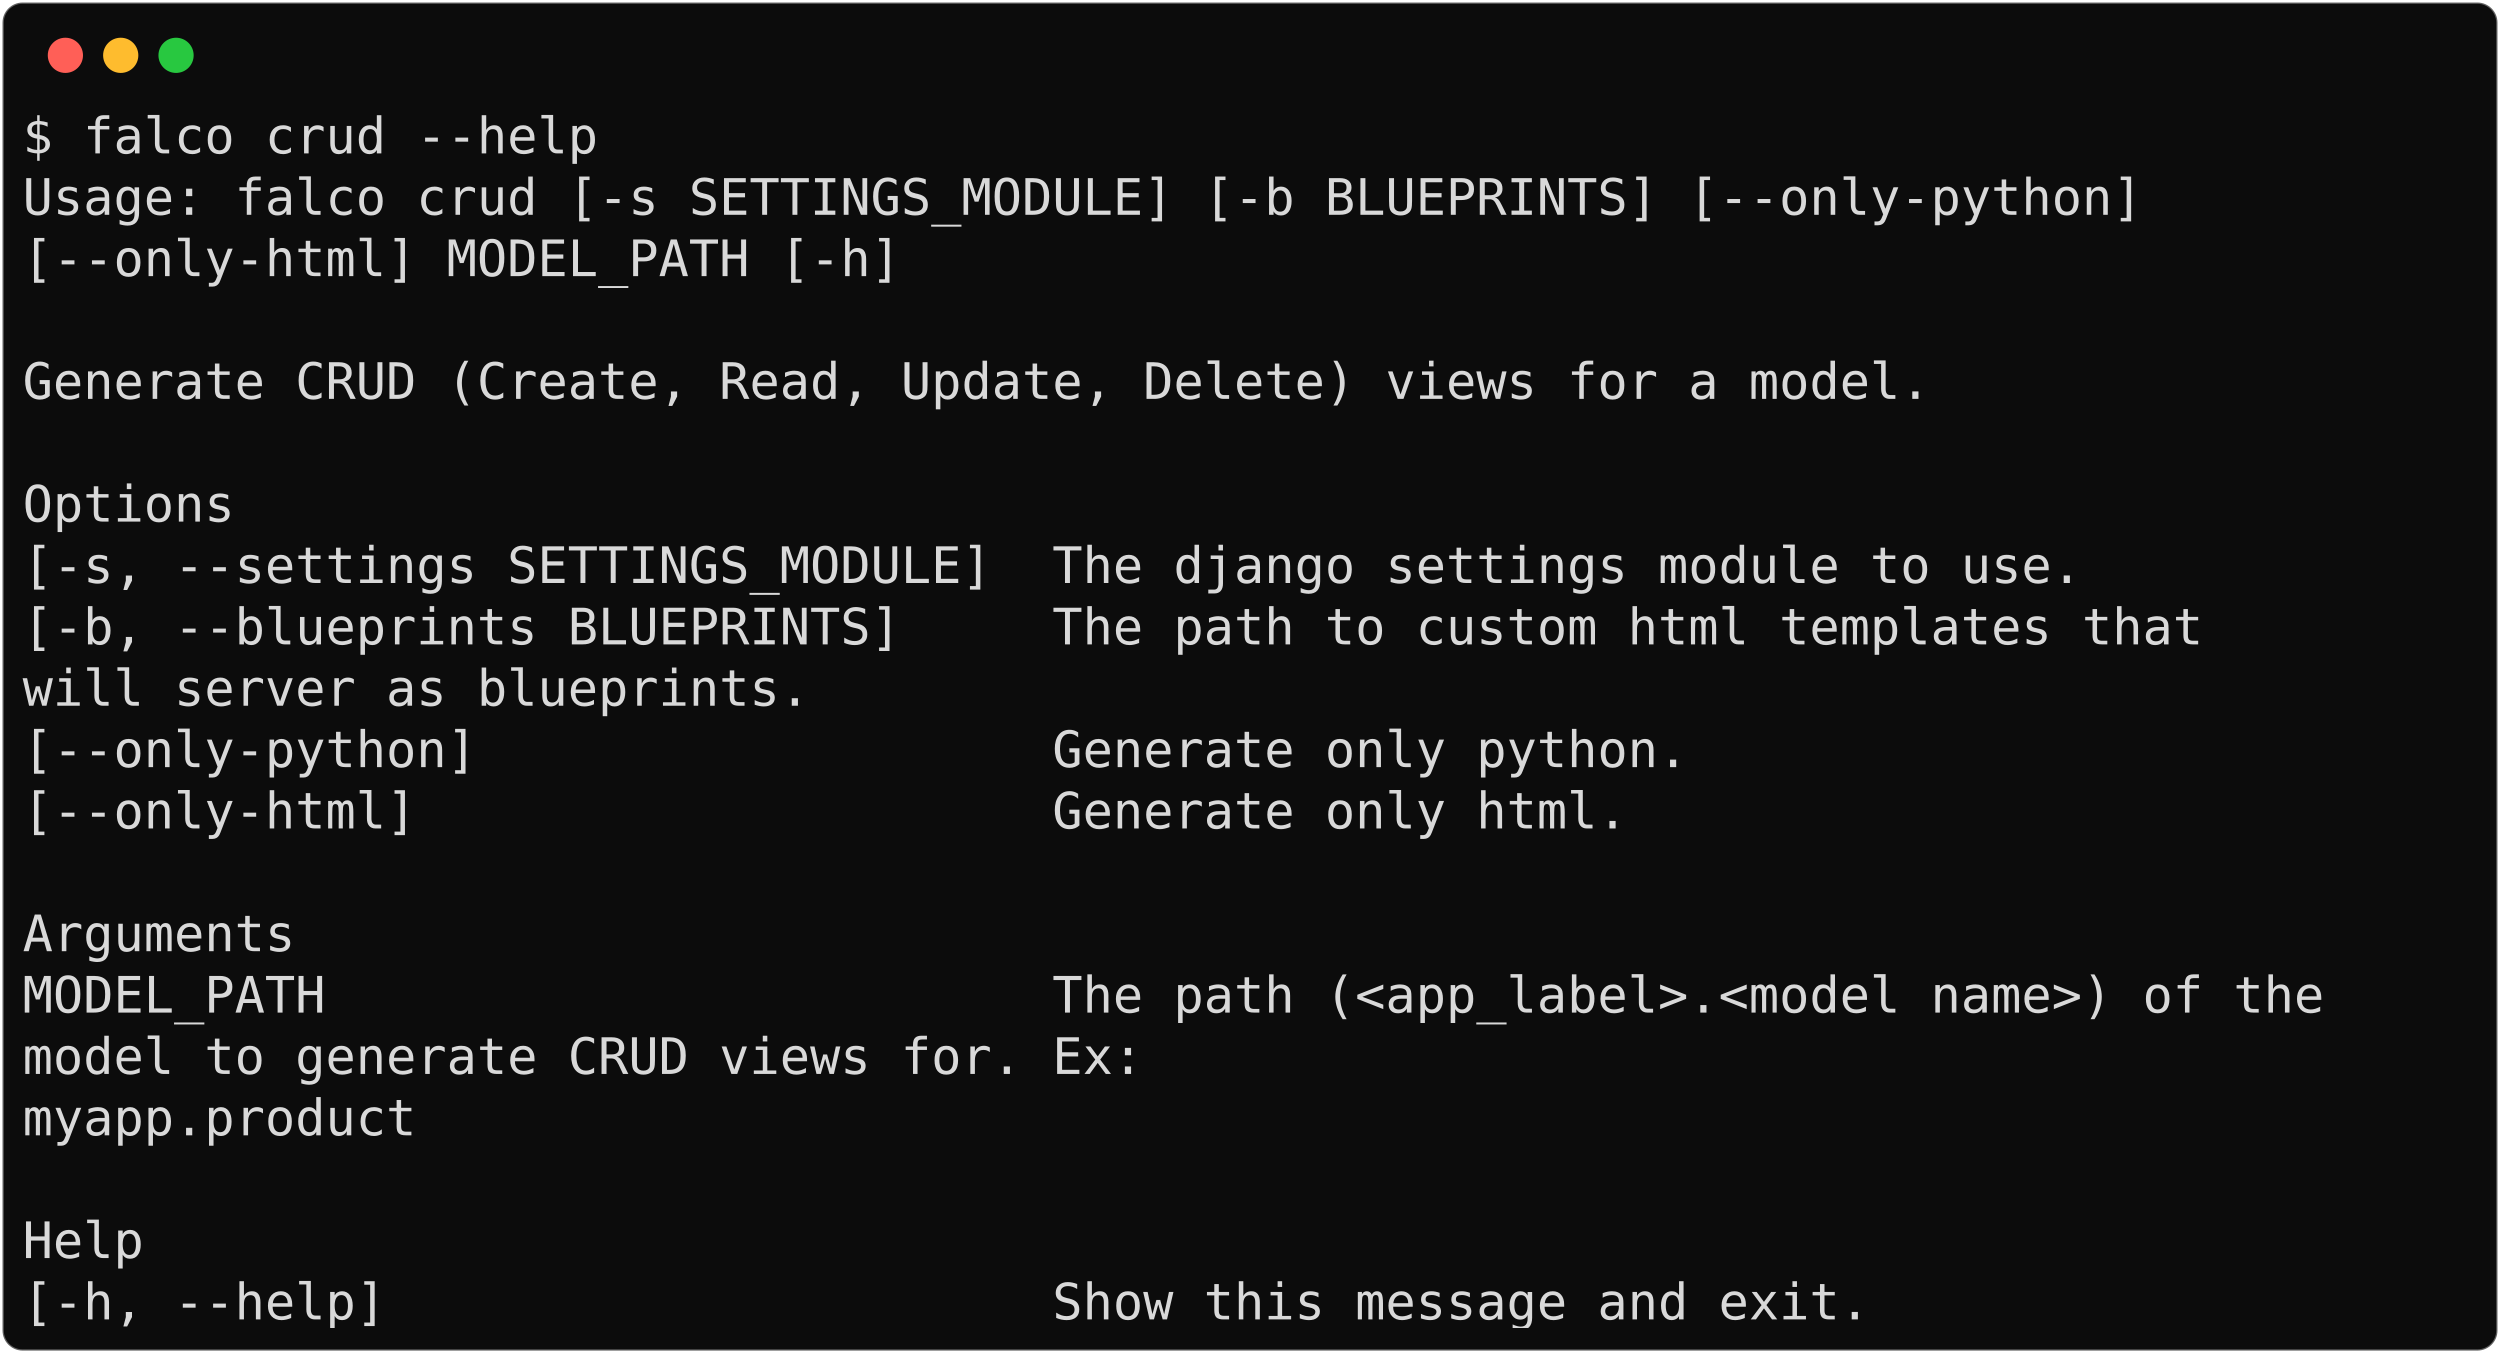
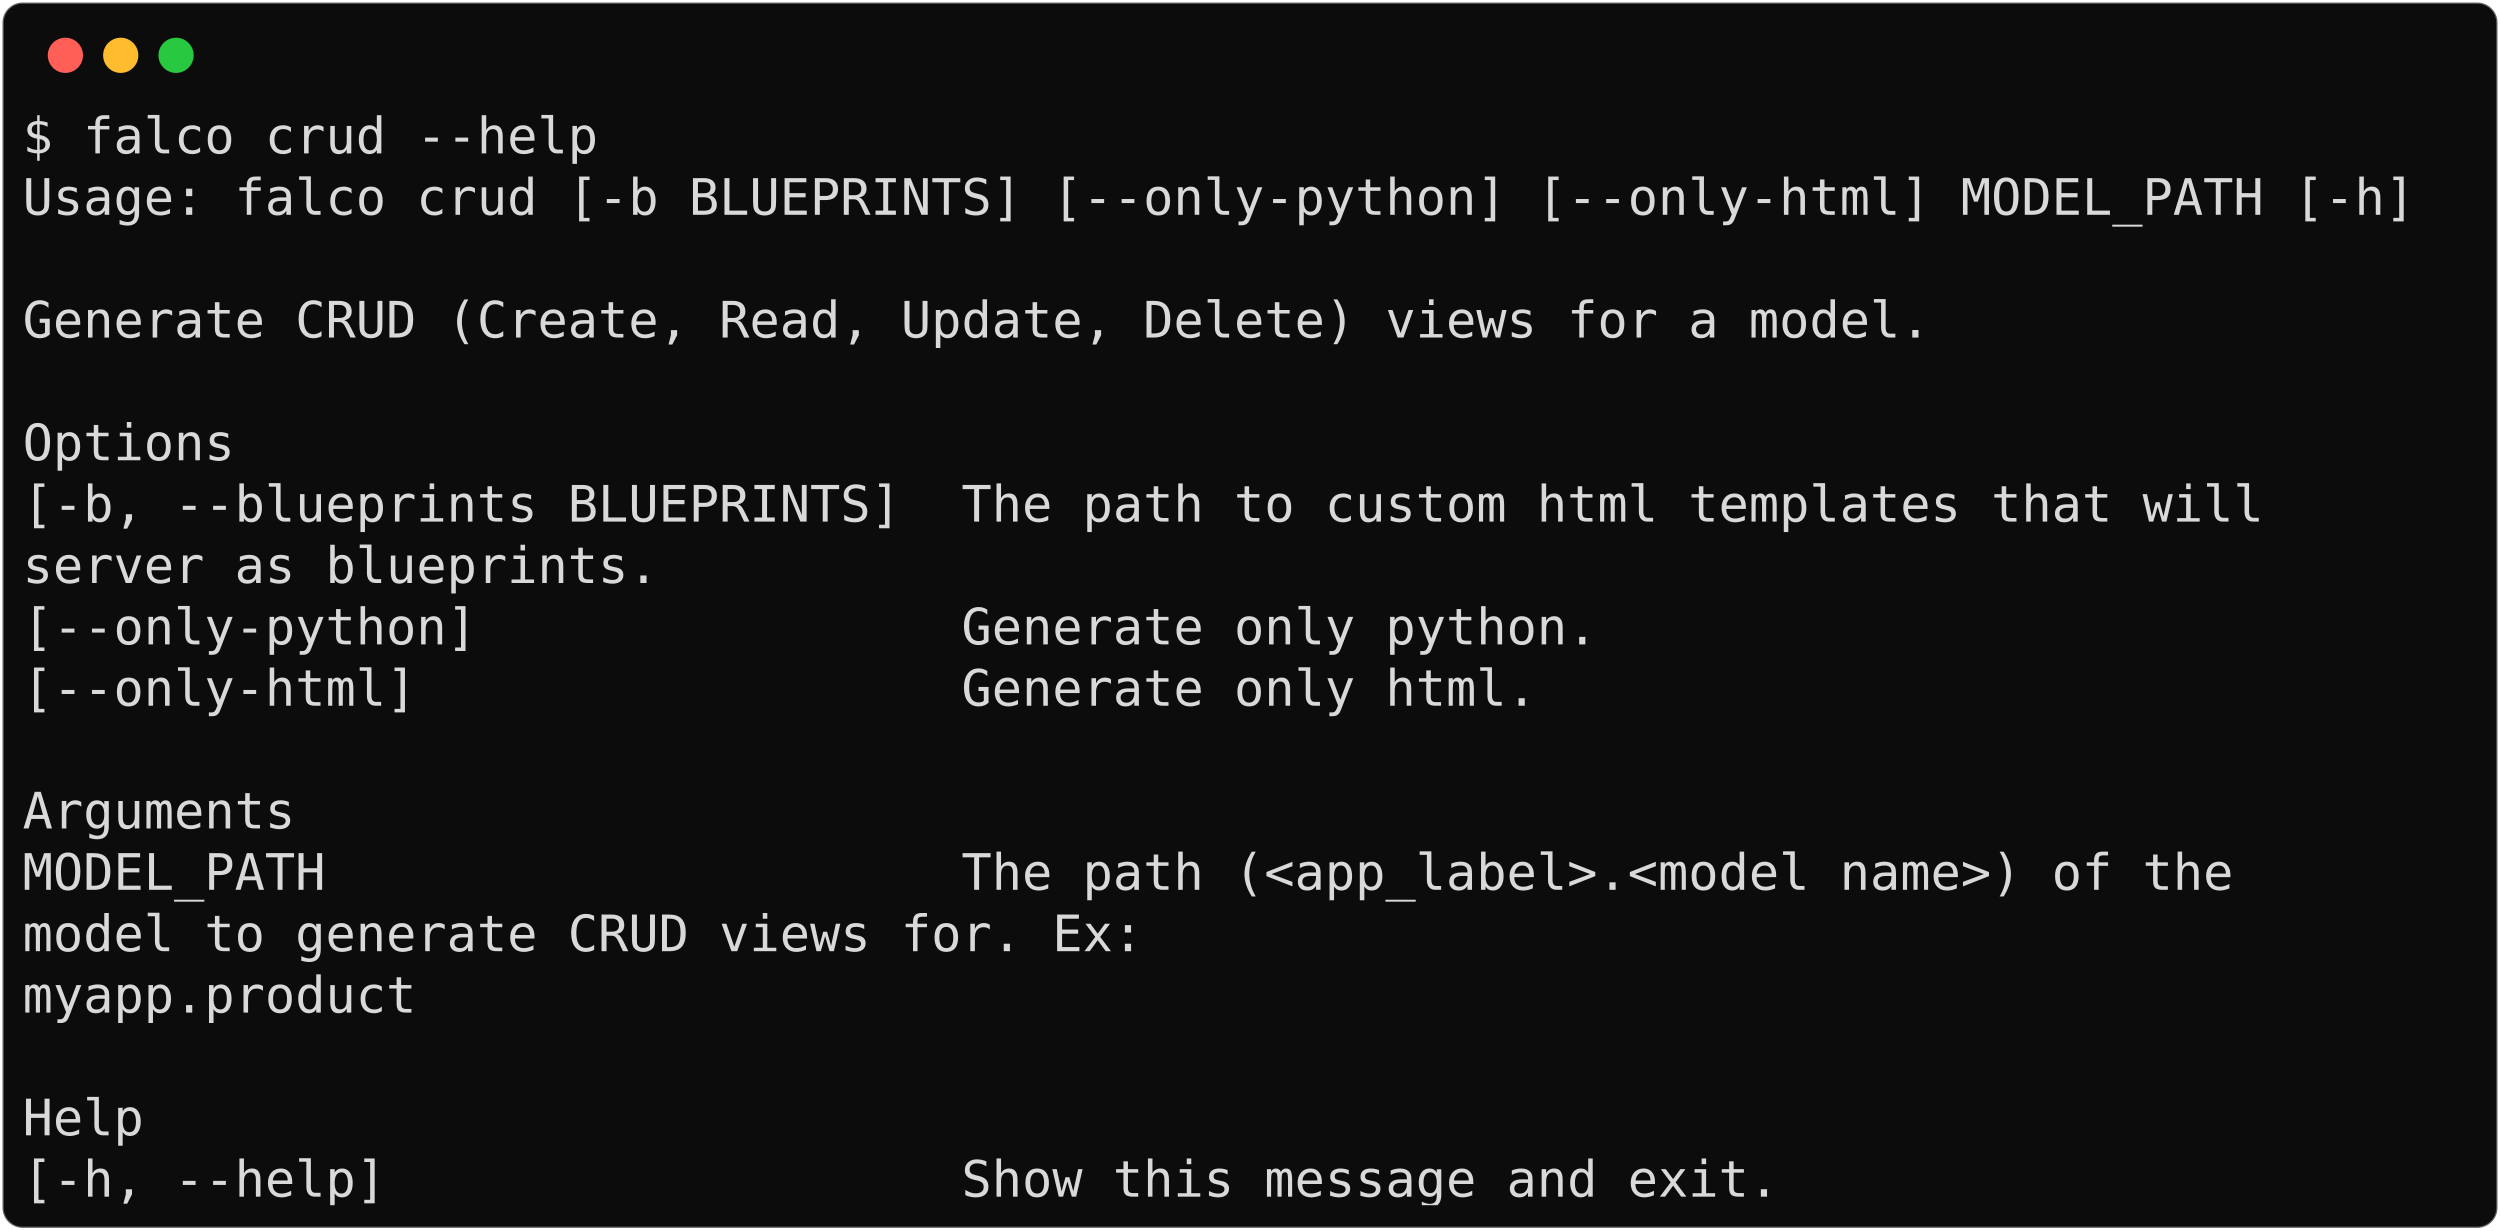
- <svg xmlns="http://www.w3.org/2000/svg" class="rich-terminal" viewBox="0 0 994 538.0">
+ <svg xmlns="http://www.w3.org/2000/svg" class="rich-terminal" viewBox="0 0 994 489.2">
  <style>

    @font-face {
        font-family: "Fira Code";
        src: local("FiraCode-Regular"),
                url("https://cdnjs.cloudflare.com/ajax/libs/firacode/6.2.0/woff2/FiraCode-Regular.woff2") format("woff2"),
                url("https://cdnjs.cloudflare.com/ajax/libs/firacode/6.2.0/woff/FiraCode-Regular.woff") format("woff");
        font-style: normal;
        font-weight: 400;
    }
    @font-face {
        font-family: "Fira Code";
        src: local("FiraCode-Bold"),
                url("https://cdnjs.cloudflare.com/ajax/libs/firacode/6.2.0/woff2/FiraCode-Bold.woff2") format("woff2"),
                url("https://cdnjs.cloudflare.com/ajax/libs/firacode/6.2.0/woff/FiraCode-Bold.woff") format("woff");
        font-style: bold;
        font-weight: 700;
    }

-     .terminal-1926350139-matrix {
+     .terminal-1273272035-matrix {
        font-family: Fira Code, monospace;
        font-size: 20px;
        line-height: 24.4px;
        font-variant-east-asian: full-width;
    }

-     .terminal-1926350139-title {
+     .terminal-1273272035-title {
        font-size: 18px;
        font-weight: bold;
        font-family: arial;
    }

-     .terminal-1926350139-r1 { fill: #d9d9d9 }
+     .terminal-1273272035-r1 { fill: #d9d9d9 }
    </style>
  <defs>
-     <clipPath id="terminal-1926350139-clip-terminal">
-       <rect x="0" y="0" width="975.0" height="487.0" />
+     <clipPath id="terminal-1273272035-clip-terminal">
+       <rect x="0" y="0" width="975.0" height="438.2" />
    </clipPath>
-     <clipPath id="terminal-1926350139-line-0">
+     <clipPath id="terminal-1273272035-line-0">
      <rect x="0" y="1.5" width="976" height="24.65" />
    </clipPath>
-     <clipPath id="terminal-1926350139-line-1">
+     <clipPath id="terminal-1273272035-line-1">
      <rect x="0" y="25.9" width="976" height="24.65" />
    </clipPath>
-     <clipPath id="terminal-1926350139-line-2">
+     <clipPath id="terminal-1273272035-line-2">
      <rect x="0" y="50.3" width="976" height="24.65" />
    </clipPath>
-     <clipPath id="terminal-1926350139-line-3">
+     <clipPath id="terminal-1273272035-line-3">
      <rect x="0" y="74.7" width="976" height="24.65" />
    </clipPath>
-     <clipPath id="terminal-1926350139-line-4">
+     <clipPath id="terminal-1273272035-line-4">
      <rect x="0" y="99.1" width="976" height="24.65" />
    </clipPath>
-     <clipPath id="terminal-1926350139-line-5">
+     <clipPath id="terminal-1273272035-line-5">
      <rect x="0" y="123.5" width="976" height="24.65" />
    </clipPath>
-     <clipPath id="terminal-1926350139-line-6">
+     <clipPath id="terminal-1273272035-line-6">
      <rect x="0" y="147.9" width="976" height="24.65" />
    </clipPath>
-     <clipPath id="terminal-1926350139-line-7">
+     <clipPath id="terminal-1273272035-line-7">
      <rect x="0" y="172.3" width="976" height="24.65" />
    </clipPath>
-     <clipPath id="terminal-1926350139-line-8">
+     <clipPath id="terminal-1273272035-line-8">
      <rect x="0" y="196.7" width="976" height="24.65" />
    </clipPath>
-     <clipPath id="terminal-1926350139-line-9">
+     <clipPath id="terminal-1273272035-line-9">
      <rect x="0" y="221.1" width="976" height="24.65" />
    </clipPath>
-     <clipPath id="terminal-1926350139-line-10">
+     <clipPath id="terminal-1273272035-line-10">
      <rect x="0" y="245.5" width="976" height="24.65" />
    </clipPath>
-     <clipPath id="terminal-1926350139-line-11">
+     <clipPath id="terminal-1273272035-line-11">
      <rect x="0" y="269.9" width="976" height="24.65" />
    </clipPath>
-     <clipPath id="terminal-1926350139-line-12">
+     <clipPath id="terminal-1273272035-line-12">
      <rect x="0" y="294.3" width="976" height="24.65" />
    </clipPath>
-     <clipPath id="terminal-1926350139-line-13">
+     <clipPath id="terminal-1273272035-line-13">
      <rect x="0" y="318.7" width="976" height="24.65" />
    </clipPath>
-     <clipPath id="terminal-1926350139-line-14">
+     <clipPath id="terminal-1273272035-line-14">
      <rect x="0" y="343.1" width="976" height="24.65" />
    </clipPath>
-     <clipPath id="terminal-1926350139-line-15">
+     <clipPath id="terminal-1273272035-line-15">
      <rect x="0" y="367.5" width="976" height="24.65" />
    </clipPath>
-     <clipPath id="terminal-1926350139-line-16">
+     <clipPath id="terminal-1273272035-line-16">
      <rect x="0" y="391.9" width="976" height="24.65" />
    </clipPath>
-     <clipPath id="terminal-1926350139-line-17">
-       <rect x="0" y="416.3" width="976" height="24.65" />
-     </clipPath>
-     <clipPath id="terminal-1926350139-line-18">
-       <rect x="0" y="440.7" width="976" height="24.65" />
-     </clipPath>
  </defs>
-   <rect fill="#0c0c0c" stroke="rgba(255,255,255,0.35)" stroke-width="1" x="1" y="1" width="992" height="536" rx="8" />
+   <rect fill="#0c0c0c" stroke="rgba(255,255,255,0.35)" stroke-width="1" x="1" y="1" width="992" height="487.2" rx="8" />
  <g transform="translate(26,22)">
    <circle cx="0" cy="0" r="7" fill="#ff5f57" />
    <circle cx="22" cy="0" r="7" fill="#febc2e" />
    <circle cx="44" cy="0" r="7" fill="#28c840" />
  </g>
-   <g transform="translate(9, 41)" clip-path="url(#terminal-1926350139-clip-terminal)">
-     <g class="terminal-1926350139-matrix">
-       <text class="terminal-1926350139-r1" x="0" y="20" textLength="231.8" clip-path="url(#terminal-1926350139-line-0)">$ falco crud --help</text>
-       <text class="terminal-1926350139-r1" x="976" y="20" textLength="12.2" clip-path="url(#terminal-1926350139-line-0)">
+   <g transform="translate(9, 41)" clip-path="url(#terminal-1273272035-clip-terminal)">
+     <g class="terminal-1273272035-matrix">
+       <text class="terminal-1273272035-r1" x="0" y="20" textLength="231.8" clip-path="url(#terminal-1273272035-line-0)">$ falco crud --help</text>
+       <text class="terminal-1273272035-r1" x="976" y="20" textLength="12.2" clip-path="url(#terminal-1273272035-line-0)">
</text>
-       <text class="terminal-1926350139-r1" x="0" y="44.4" textLength="866.2" clip-path="url(#terminal-1926350139-line-1)">Usage: falco crud [-s SETTINGS_MODULE] [-b BLUEPRINTS] [--only-python] </text>
-       <text class="terminal-1926350139-r1" x="976" y="44.4" textLength="12.2" clip-path="url(#terminal-1926350139-line-1)">
+       <text class="terminal-1273272035-r1" x="0" y="44.4" textLength="963.8" clip-path="url(#terminal-1273272035-line-1)">Usage: falco crud [-b BLUEPRINTS] [--only-python] [--only-html] MODEL_PATH [-h]</text>
+       <text class="terminal-1273272035-r1" x="976" y="44.4" textLength="12.2" clip-path="url(#terminal-1273272035-line-1)">
</text>
-       <text class="terminal-1926350139-r1" x="0" y="68.8" textLength="353.8" clip-path="url(#terminal-1926350139-line-2)">[--only-html] MODEL_PATH [-h]</text>
-       <text class="terminal-1926350139-r1" x="976" y="68.8" textLength="12.2" clip-path="url(#terminal-1926350139-line-2)">
+       <text class="terminal-1273272035-r1" x="976" y="68.8" textLength="12.2" clip-path="url(#terminal-1273272035-line-2)">
</text>
-       <text class="terminal-1926350139-r1" x="976" y="93.2" textLength="12.2" clip-path="url(#terminal-1926350139-line-3)">
+       <text class="terminal-1273272035-r1" x="0" y="93.2" textLength="976" clip-path="url(#terminal-1273272035-line-3)">  Generate CRUD (Create, Read, Update, Delete) views for a model.               </text>
+       <text class="terminal-1273272035-r1" x="976" y="93.2" textLength="12.2" clip-path="url(#terminal-1273272035-line-3)">
</text>
-       <text class="terminal-1926350139-r1" x="0" y="117.6" textLength="976" clip-path="url(#terminal-1926350139-line-4)">  Generate CRUD (Create, Read, Update, Delete) views for a model.               </text>
-       <text class="terminal-1926350139-r1" x="976" y="117.6" textLength="12.2" clip-path="url(#terminal-1926350139-line-4)">
+       <text class="terminal-1273272035-r1" x="976" y="117.6" textLength="12.2" clip-path="url(#terminal-1273272035-line-4)">
</text>
-       <text class="terminal-1926350139-r1" x="976" y="142" textLength="12.2" clip-path="url(#terminal-1926350139-line-5)">
+       <text class="terminal-1273272035-r1" x="0" y="142" textLength="976" clip-path="url(#terminal-1273272035-line-5)">  Options                                                                       </text>
+       <text class="terminal-1273272035-r1" x="976" y="142" textLength="12.2" clip-path="url(#terminal-1273272035-line-5)">
</text>
-       <text class="terminal-1926350139-r1" x="0" y="166.4" textLength="976" clip-path="url(#terminal-1926350139-line-6)">  Options                                                                       </text>
-       <text class="terminal-1926350139-r1" x="976" y="166.4" textLength="12.2" clip-path="url(#terminal-1926350139-line-6)">
+       <text class="terminal-1273272035-r1" x="0" y="166.4" textLength="976" clip-path="url(#terminal-1273272035-line-6)">    [-b, --blueprints BLUEPRINTS]  The path to custom html templates that will  </text>
+       <text class="terminal-1273272035-r1" x="976" y="166.4" textLength="12.2" clip-path="url(#terminal-1273272035-line-6)">
</text>
-       <text class="terminal-1926350139-r1" x="0" y="190.8" textLength="976" clip-path="url(#terminal-1926350139-line-7)">    [-s, --settings SETTINGS_MODULE]  The django settings module to use.        </text>
-       <text class="terminal-1926350139-r1" x="976" y="190.8" textLength="12.2" clip-path="url(#terminal-1926350139-line-7)">
+       <text class="terminal-1273272035-r1" x="0" y="190.8" textLength="976" clip-path="url(#terminal-1273272035-line-7)">                                   server as blueprints.                        </text>
+       <text class="terminal-1273272035-r1" x="976" y="190.8" textLength="12.2" clip-path="url(#terminal-1273272035-line-7)">
</text>
-       <text class="terminal-1926350139-r1" x="0" y="215.2" textLength="976" clip-path="url(#terminal-1926350139-line-8)">    [-b, --blueprints BLUEPRINTS]     The path to custom html templates that    </text>
-       <text class="terminal-1926350139-r1" x="976" y="215.2" textLength="12.2" clip-path="url(#terminal-1926350139-line-8)">
+       <text class="terminal-1273272035-r1" x="0" y="215.2" textLength="976" clip-path="url(#terminal-1273272035-line-8)">    [--only-python]                Generate only python.                        </text>
+       <text class="terminal-1273272035-r1" x="976" y="215.2" textLength="12.2" clip-path="url(#terminal-1273272035-line-8)">
</text>
-       <text class="terminal-1926350139-r1" x="0" y="239.6" textLength="976" clip-path="url(#terminal-1926350139-line-9)">                                      will server as blueprints.                </text>
-       <text class="terminal-1926350139-r1" x="976" y="239.6" textLength="12.2" clip-path="url(#terminal-1926350139-line-9)">
+       <text class="terminal-1273272035-r1" x="0" y="239.6" textLength="976" clip-path="url(#terminal-1273272035-line-9)">    [--only-html]                  Generate only html.                          </text>
+       <text class="terminal-1273272035-r1" x="976" y="239.6" textLength="12.2" clip-path="url(#terminal-1273272035-line-9)">
</text>
-       <text class="terminal-1926350139-r1" x="0" y="264" textLength="976" clip-path="url(#terminal-1926350139-line-10)">    [--only-python]                   Generate only python.                     </text>
-       <text class="terminal-1926350139-r1" x="976" y="264" textLength="12.2" clip-path="url(#terminal-1926350139-line-10)">
+       <text class="terminal-1273272035-r1" x="976" y="264" textLength="12.2" clip-path="url(#terminal-1273272035-line-10)">
</text>
-       <text class="terminal-1926350139-r1" x="0" y="288.4" textLength="976" clip-path="url(#terminal-1926350139-line-11)">    [--only-html]                     Generate only html.                       </text>
-       <text class="terminal-1926350139-r1" x="976" y="288.4" textLength="12.2" clip-path="url(#terminal-1926350139-line-11)">
+       <text class="terminal-1273272035-r1" x="0" y="288.4" textLength="976" clip-path="url(#terminal-1273272035-line-11)">  Arguments                                                                     </text>
+       <text class="terminal-1273272035-r1" x="976" y="288.4" textLength="12.2" clip-path="url(#terminal-1273272035-line-11)">
</text>
-       <text class="terminal-1926350139-r1" x="976" y="312.8" textLength="12.2" clip-path="url(#terminal-1926350139-line-12)">
+       <text class="terminal-1273272035-r1" x="0" y="312.8" textLength="976" clip-path="url(#terminal-1273272035-line-12)">    MODEL_PATH                     The path (&lt;app_label&gt;.&lt;model name&gt;) of the   </text>
+       <text class="terminal-1273272035-r1" x="976" y="312.8" textLength="12.2" clip-path="url(#terminal-1273272035-line-12)">
</text>
-       <text class="terminal-1926350139-r1" x="0" y="337.2" textLength="976" clip-path="url(#terminal-1926350139-line-13)">  Arguments                                                                     </text>
-       <text class="terminal-1926350139-r1" x="976" y="337.2" textLength="12.2" clip-path="url(#terminal-1926350139-line-13)">
+       <text class="terminal-1273272035-r1" x="0" y="337.2" textLength="976" clip-path="url(#terminal-1273272035-line-13)">                                   model to generate CRUD views for. Ex:        </text>
+       <text class="terminal-1273272035-r1" x="976" y="337.2" textLength="12.2" clip-path="url(#terminal-1273272035-line-13)">
</text>
-       <text class="terminal-1926350139-r1" x="0" y="361.6" textLength="976" clip-path="url(#terminal-1926350139-line-14)">    MODEL_PATH                        The path (&lt;app_label&gt;.&lt;model name&gt;) of the</text>
-       <text class="terminal-1926350139-r1" x="976" y="361.6" textLength="12.2" clip-path="url(#terminal-1926350139-line-14)">
+       <text class="terminal-1273272035-r1" x="0" y="361.6" textLength="976" clip-path="url(#terminal-1273272035-line-14)">                                   myapp.product                                </text>
+       <text class="terminal-1273272035-r1" x="976" y="361.6" textLength="12.2" clip-path="url(#terminal-1273272035-line-14)">
</text>
-       <text class="terminal-1926350139-r1" x="0" y="386" textLength="976" clip-path="url(#terminal-1926350139-line-15)">                                      model to generate CRUD views for. Ex:     </text>
-       <text class="terminal-1926350139-r1" x="976" y="386" textLength="12.2" clip-path="url(#terminal-1926350139-line-15)">
+       <text class="terminal-1273272035-r1" x="976" y="386" textLength="12.2" clip-path="url(#terminal-1273272035-line-15)">
</text>
-       <text class="terminal-1926350139-r1" x="0" y="410.4" textLength="976" clip-path="url(#terminal-1926350139-line-16)">                                      myapp.product                             </text>
-       <text class="terminal-1926350139-r1" x="976" y="410.4" textLength="12.2" clip-path="url(#terminal-1926350139-line-16)">
+       <text class="terminal-1273272035-r1" x="0" y="410.4" textLength="976" clip-path="url(#terminal-1273272035-line-16)">  Help                                                                          </text>
+       <text class="terminal-1273272035-r1" x="976" y="410.4" textLength="12.2" clip-path="url(#terminal-1273272035-line-16)">
</text>
-       <text class="terminal-1926350139-r1" x="976" y="434.8" textLength="12.2" clip-path="url(#terminal-1926350139-line-17)">
- </text>
-       <text class="terminal-1926350139-r1" x="0" y="459.2" textLength="976" clip-path="url(#terminal-1926350139-line-18)">  Help                                                                          </text>
-       <text class="terminal-1926350139-r1" x="976" y="459.2" textLength="12.2" clip-path="url(#terminal-1926350139-line-18)">
- </text>
-       <text class="terminal-1926350139-r1" x="0" y="483.6" textLength="793" clip-path="url(#terminal-1926350139-line-19)">    [-h, --help]                      Show this message and exit.</text>
-       <text class="terminal-1926350139-r1" x="976" y="483.6" textLength="12.2" clip-path="url(#terminal-1926350139-line-19)">
+       <text class="terminal-1273272035-r1" x="0" y="434.8" textLength="756.4" clip-path="url(#terminal-1273272035-line-17)">    [-h, --help]                   Show this message and exit.</text>
+       <text class="terminal-1273272035-r1" x="976" y="434.8" textLength="12.2" clip-path="url(#terminal-1273272035-line-17)">
</text>
    </g>
  </g>
</svg>
